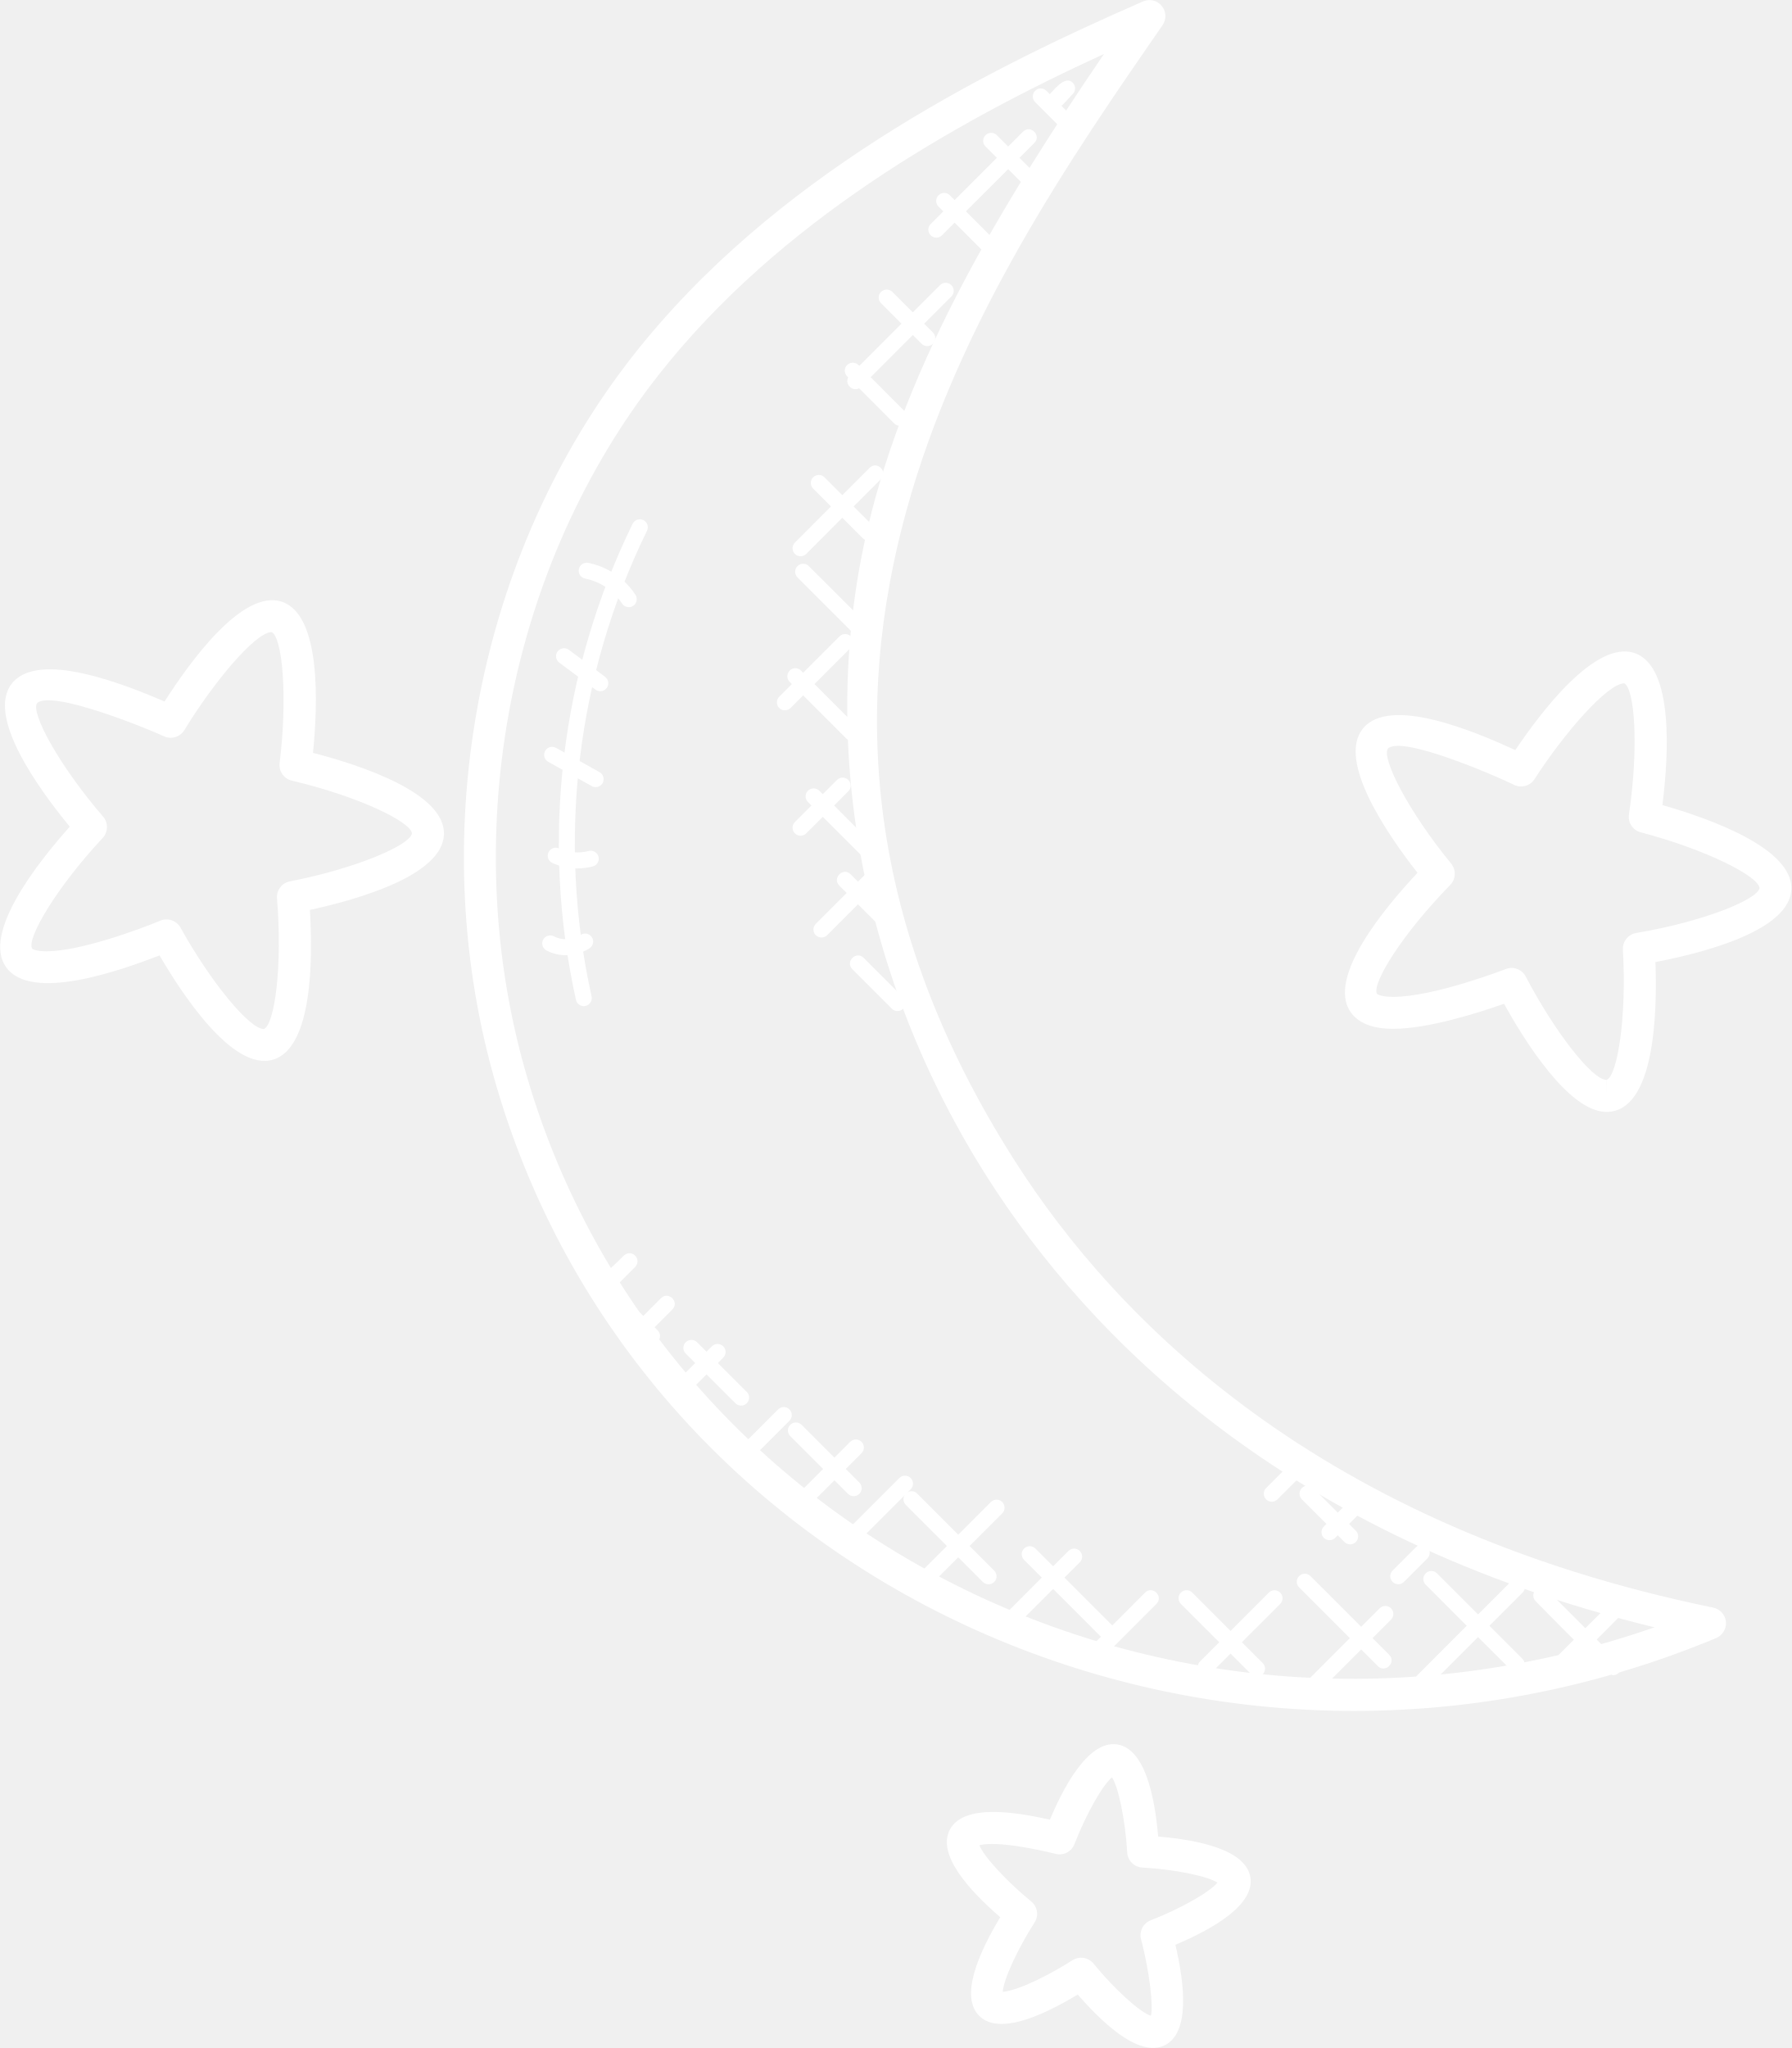
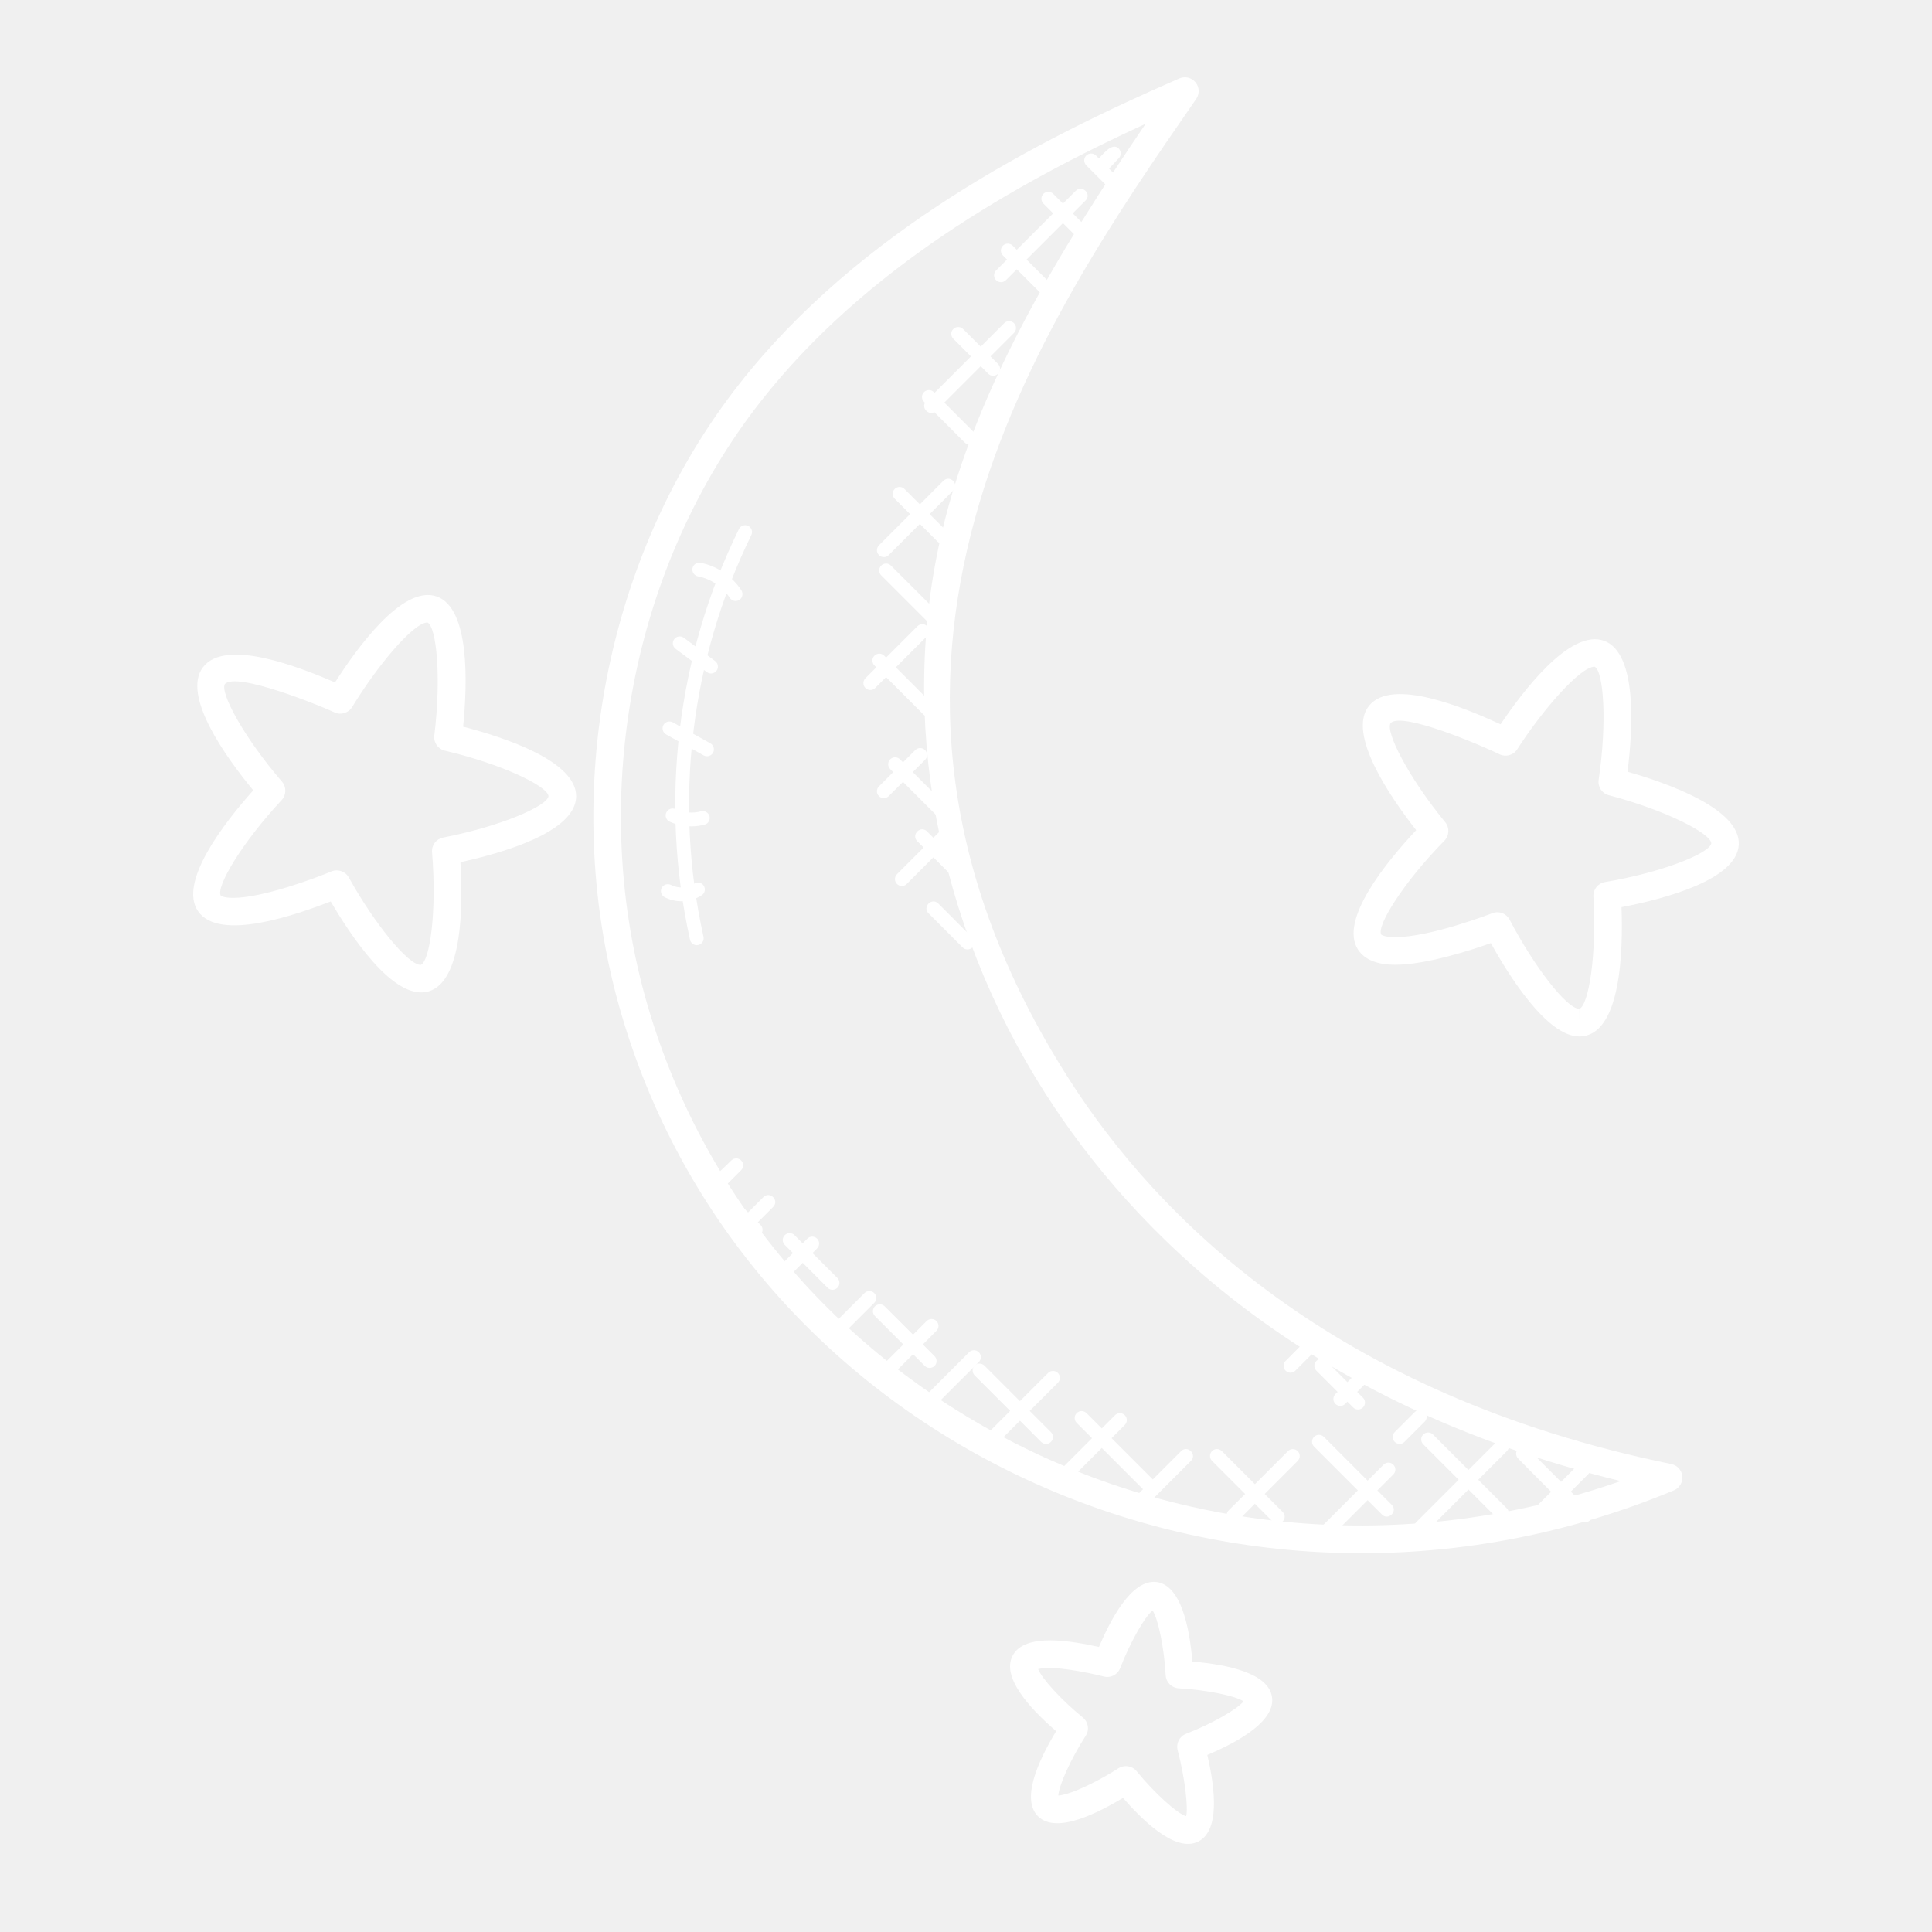
- <svg xmlns="http://www.w3.org/2000/svg" width="56" height="64" viewBox="0 0 56 64" fill="none">
-   <path d="M15.429 33.633C13.269 25.915 14.941 17.284 19.791 11.108C24.146 5.565 30.595 2.284 35.727 0.045C35.932 -0.044 36.172 0.012 36.313 0.186C36.456 0.358 36.465 0.605 36.338 0.788C30.669 8.976 22.169 21.311 31.725 36.285C34.9 41.26 41.264 47.72 53.55 50.238C53.765 50.282 53.926 50.461 53.947 50.68C53.968 50.899 53.843 51.105 53.641 51.19C37.729 57.803 19.847 49.422 15.429 33.633ZM34.508 1.685C29.803 3.849 24.353 6.92 20.578 11.726C15.92 17.656 14.316 25.947 16.391 33.364C20.413 47.735 36.354 56.185 51.716 50.854C40.149 48.046 34.016 41.735 30.881 36.823C26.906 30.595 25.54 23.17 27.132 16.452C28.372 11.221 31.368 6.303 34.508 1.685Z" fill="white" />
-   <path d="M50.213 34.747C49.032 34.747 47.64 32.503 47.012 31.367C46.26 31.634 44.659 32.151 43.549 32.151C42.895 32.151 42.442 31.968 42.203 31.607C41.495 30.536 43.24 28.413 44.307 27.275C43.345 26.047 41.795 23.777 42.596 22.774C43.431 21.722 46.122 22.871 47.364 23.44C48.116 22.327 49.868 19.953 51.119 20.418C52.321 20.869 52.157 23.612 51.962 25.159C53.462 25.587 56.05 26.514 55.992 27.796C55.935 29.078 53.275 29.771 51.744 30.064C51.8 31.589 51.743 34.747 50.213 34.747ZM47.69 30.517C48.59 32.238 49.768 33.747 50.214 33.747V34.247L50.218 33.747C50.554 33.614 50.85 31.808 50.727 29.678C50.712 29.424 50.891 29.198 51.143 29.156C53.247 28.801 54.942 28.109 54.997 27.751C54.975 27.391 53.348 26.551 51.283 26.01C51.037 25.945 50.878 25.705 50.916 25.453C51.229 23.342 51.094 21.516 50.77 21.354H50.769C50.245 21.354 48.874 22.931 47.966 24.347C47.828 24.562 47.55 24.637 47.322 24.525C46.78 24.256 43.791 22.958 43.379 23.398C43.185 23.702 44.007 25.338 45.359 26.988C45.521 27.185 45.507 27.473 45.33 27.655C43.836 29.179 42.872 30.735 43.039 31.057C43.039 31.057 43.136 31.152 43.55 31.152C44.824 31.152 47.043 30.292 47.066 30.283C47.309 30.188 47.574 30.296 47.69 30.517Z" fill="white" />
-   <path d="M4.987 29.858C3.725 30.341 0.956 31.324 0.185 30.216C-0.549 29.163 1.142 26.997 2.181 25.833C1.189 24.629 -0.416 22.398 0.359 21.375C1.172 20.302 3.872 21.378 5.143 21.922C5.865 20.795 7.559 18.374 8.821 18.808C10.034 19.228 9.939 21.975 9.783 23.527C11.293 23.918 13.902 24.779 13.877 26.063C13.853 27.346 11.211 28.104 9.686 28.435C9.781 29.992 9.767 32.74 8.54 33.113C7.261 33.496 5.665 31.014 4.987 29.858ZM5.643 28.99C6.579 30.677 7.794 32.157 8.244 32.156H8.25C8.583 32.015 8.834 30.201 8.658 28.075C8.637 27.821 8.81 27.592 9.06 27.543C11.155 27.135 12.831 26.401 12.876 26.043C12.846 25.683 11.198 24.883 9.122 24.395C8.873 24.336 8.709 24.101 8.74 23.847C9 21.728 8.819 19.907 8.492 19.753C7.975 19.753 6.642 21.366 5.764 22.815C5.63 23.033 5.352 23.116 5.125 23.009C4.572 22.751 1.573 21.536 1.154 21.98C0.968 22.289 1.831 23.904 3.223 25.52C3.389 25.713 3.383 26 3.209 26.187C1.754 27.749 0.828 29.328 1.003 29.645C1.004 29.645 1.092 29.728 1.454 29.728C2.5 29.728 4.375 29.038 5.01 28.771C5.243 28.674 5.517 28.764 5.643 28.99Z" fill="white" />
-   <path d="M33.688 62.331C32.852 62.827 31.29 63.672 30.608 62.996C30.002 62.391 30.577 61.054 31.265 59.913C30.257 59.043 29.295 57.95 29.684 57.187C30.123 56.324 31.866 56.655 32.816 56.864C33.188 55.983 33.976 54.373 34.921 54.513C35.766 54.646 36.087 56.066 36.201 57.392C37.527 57.504 38.947 57.823 39.083 58.667C39.217 59.512 37.967 60.256 36.74 60.774C37.044 62.071 37.178 63.52 36.417 63.909C35.564 64.344 34.318 63.052 33.688 62.331ZM34.18 61.363C34.829 62.16 35.649 62.9 35.973 62.992C36.054 62.735 35.936 61.615 35.666 60.604C35.601 60.357 35.731 60.101 35.969 60.009C36.899 59.649 37.827 59.119 38.054 58.832C37.749 58.629 36.702 58.415 35.706 58.361C35.451 58.347 35.247 58.144 35.233 57.889C35.177 56.893 34.96 55.846 34.758 55.542C34.471 55.769 33.944 56.699 33.584 57.629C33.492 57.866 33.238 57.999 32.989 57.932C32.433 57.793 31.169 57.524 30.612 57.663C30.744 58.008 31.463 58.793 32.233 59.42C32.43 59.581 32.476 59.865 32.337 60.079C31.802 60.909 31.365 61.872 31.343 62.246C31.886 62.193 32.913 61.65 33.519 61.259C33.731 61.123 34.016 61.163 34.18 61.363Z" fill="white" />
-   <path d="M24.788 46.845L26.575 45.057C26.673 44.959 26.831 44.959 26.929 45.057C27.027 45.155 27.027 45.313 26.929 45.411L25.142 47.199C24.908 47.433 24.556 47.078 24.788 46.845Z" fill="white" />
-   <path d="M26.421 47.877L28.11 46.188C28.208 46.09 28.366 46.09 28.464 46.188C28.562 46.286 28.562 46.444 28.464 46.542L26.774 48.231C26.54 48.464 26.189 48.109 26.421 47.877Z" fill="white" />
-   <path d="M28.657 49.253L30.973 46.938C31.072 46.839 31.23 46.841 31.327 46.938C31.425 47.036 31.425 47.194 31.327 47.292L29.012 49.607C28.777 49.839 28.423 49.486 28.657 49.253Z" fill="white" />
-   <path d="M31.322 50.542L33.397 48.467C33.495 48.369 33.653 48.369 33.751 48.467C33.849 48.565 33.849 48.723 33.751 48.821L31.676 50.896C31.441 51.13 31.089 50.775 31.322 50.542Z" fill="white" />
-   <path d="M33.987 51.573L35.792 49.769C36.025 49.536 36.38 49.888 36.146 50.123L34.341 51.927C34.107 52.16 33.753 51.807 33.987 51.573Z" fill="white" />
-   <path d="M37.512 52.271C37.414 52.173 37.414 52.015 37.512 51.917L39.661 49.769C39.759 49.671 39.917 49.671 40.015 49.769C40.113 49.867 40.113 50.025 40.015 50.123L37.866 52.271C37.769 52.368 37.61 52.369 37.512 52.271Z" fill="white" />
-   <path d="M40.693 52.691L43.125 50.259C43.223 50.161 43.381 50.161 43.479 50.259C43.577 50.357 43.577 50.515 43.479 50.613L41.047 53.045C40.813 53.278 40.459 52.924 40.693 52.691Z" fill="white" />
-   <path d="M44.304 52.347L47.24 49.411C47.338 49.313 47.496 49.313 47.594 49.411C47.692 49.509 47.692 49.667 47.594 49.765L44.658 52.701C44.423 52.935 44.072 52.58 44.304 52.347Z" fill="white" />
-   <path d="M48.688 51.746L50.194 50.241C50.293 50.143 50.451 50.144 50.548 50.241C50.646 50.339 50.646 50.497 50.548 50.595L49.042 52.1C48.807 52.334 48.455 51.978 48.688 51.746Z" fill="white" />
-   <path d="M43.706 49.507C43.642 49.507 43.578 49.483 43.529 49.434C43.431 49.336 43.431 49.178 43.529 49.08L44.261 48.348C44.36 48.249 44.518 48.251 44.615 48.348C44.713 48.446 44.713 48.604 44.615 48.702L43.883 49.434C43.834 49.483 43.77 49.507 43.706 49.507Z" fill="white" />
-   <path d="M41.557 48.131C41.493 48.131 41.429 48.107 41.38 48.058C41.282 47.96 41.282 47.802 41.38 47.704L42.154 46.931C42.253 46.833 42.411 46.834 42.508 46.931C42.606 47.029 42.606 47.187 42.508 47.284L41.734 48.058C41.685 48.107 41.62 48.131 41.557 48.131Z" fill="white" />
-   <path d="M39.576 46.855C39.478 46.757 39.478 46.599 39.576 46.501L40.393 45.683C40.491 45.586 40.649 45.584 40.747 45.683C40.845 45.781 40.845 45.939 40.747 46.037L39.93 46.855C39.83 46.954 39.672 46.951 39.576 46.855Z" fill="white" />
-   <path d="M23.069 45.297L24.322 44.044C24.42 43.946 24.578 43.946 24.676 44.044C24.774 44.142 24.774 44.3 24.676 44.398L23.423 45.651C23.189 45.884 22.835 45.531 23.069 45.297Z" fill="white" />
-   <path d="M21.005 43.32L22.252 42.072C22.35 41.974 22.508 41.974 22.606 42.072C22.704 42.17 22.704 42.328 22.606 42.426L21.359 43.674C21.124 43.908 20.773 43.553 21.005 43.32Z" fill="white" />
-   <path d="M19.801 41.782C19.703 41.684 19.703 41.526 19.801 41.428L20.661 40.568C20.894 40.335 21.249 40.687 21.015 40.922L20.155 41.782C20.058 41.879 19.9 41.881 19.801 41.782Z" fill="white" />
-   <path d="M20.203 41.927C18.215 39.938 18.23 40.507 19.499 39.238C19.597 39.14 19.755 39.14 19.853 39.238C19.951 39.336 19.951 39.494 19.853 39.592L19.214 40.231L20.557 41.574C20.655 41.672 20.655 41.83 20.557 41.928C20.46 42.024 20.302 42.025 20.203 41.927Z" fill="white" />
-   <path d="M23.165 43.925C23.101 43.925 23.037 43.901 22.988 43.852L21.434 42.299C21.336 42.201 21.336 42.043 21.434 41.945C21.532 41.847 21.69 41.847 21.788 41.945L23.342 43.498C23.44 43.596 23.44 43.754 23.342 43.852C23.293 43.9 23.23 43.925 23.165 43.925Z" fill="white" />
-   <path d="M26.506 46.682L24.701 44.878C24.603 44.78 24.603 44.622 24.701 44.525C24.799 44.427 24.957 44.427 25.055 44.525L26.86 46.329C26.958 46.427 26.958 46.585 26.86 46.683C26.763 46.779 26.604 46.78 26.506 46.682Z" fill="white" />
-   <path d="M30.722 49.436L28.313 47.027C28.215 46.929 28.215 46.771 28.313 46.673C28.411 46.575 28.569 46.575 28.667 46.673L31.076 49.082C31.174 49.18 31.174 49.338 31.076 49.436C30.978 49.533 30.82 49.534 30.722 49.436Z" fill="white" />
-   <path d="M34.549 51.286L32.009 48.746C31.911 48.648 31.911 48.49 32.009 48.392C32.107 48.294 32.265 48.294 32.363 48.392L34.903 50.932C35.001 51.03 35.001 51.188 34.903 51.286C34.806 51.383 34.647 51.384 34.549 51.286Z" fill="white" />
-   <path d="M39.113 52.324L36.911 50.121C36.813 50.023 36.813 49.865 36.911 49.767C37.009 49.669 37.167 49.669 37.265 49.767L39.467 51.97C39.701 52.205 39.345 52.557 39.113 52.324Z" fill="white" />
-   <path d="M43.067 52.066L40.607 49.606C40.509 49.508 40.509 49.35 40.607 49.252C40.705 49.154 40.863 49.154 40.961 49.252L43.421 51.712C43.655 51.946 43.299 52.298 43.067 52.066Z" fill="white" />
-   <path d="M42.202 48.261C42.138 48.261 42.074 48.237 42.025 48.188L40.692 46.855C40.594 46.757 40.594 46.599 40.692 46.501C40.791 46.402 40.949 46.404 41.046 46.501L42.379 47.834C42.477 47.932 42.477 48.09 42.379 48.188C42.33 48.237 42.266 48.261 42.202 48.261Z" fill="white" />
-   <path d="M47.232 52.191L44.562 49.521C44.464 49.423 44.464 49.265 44.562 49.167C44.66 49.069 44.818 49.069 44.916 49.167L47.586 51.837C47.684 51.935 47.684 52.093 47.586 52.191C47.488 52.288 47.33 52.289 47.232 52.191Z" fill="white" />
-   <path d="M50.419 52.351C50.25 52.351 48.12 50.156 48 50.036C47.902 49.938 47.902 49.78 48 49.682C48.098 49.584 48.256 49.584 48.354 49.682L50.596 51.924C50.694 52.022 50.694 52.18 50.596 52.278C50.547 52.326 50.484 52.351 50.419 52.351Z" fill="white" />
-   <path d="M33.129 3.965L32.355 3.191C32.257 3.093 32.257 2.935 32.355 2.838C32.453 2.74 32.611 2.74 32.709 2.838L33.483 3.612C33.717 3.846 33.362 4.197 33.129 3.965Z" fill="white" />
-   <path d="M32.07 5.844L30.804 4.578C30.706 4.48 30.706 4.322 30.804 4.225C30.903 4.126 31.061 4.128 31.158 4.225L32.424 5.491C32.522 5.589 32.522 5.747 32.424 5.845C32.327 5.94 32.169 5.943 32.07 5.844Z" fill="white" />
-   <path d="M30.859 7.979L29.336 6.456C29.238 6.358 29.238 6.2 29.336 6.102C29.434 6.004 29.592 6.004 29.689 6.102L31.212 7.625C31.31 7.723 31.31 7.881 31.212 7.979C31.115 8.076 30.957 8.077 30.859 7.979Z" fill="white" />
-   <path d="M28.983 10.815C28.919 10.815 28.855 10.791 28.806 10.742L27.539 9.475C27.441 9.377 27.441 9.219 27.539 9.122C27.638 9.024 27.796 9.025 27.893 9.122L29.16 10.389C29.258 10.487 29.258 10.645 29.16 10.743C29.111 10.791 29.046 10.815 28.983 10.815Z" fill="white" />
-   <path d="M27.95 13.232L26.479 11.76C26.381 11.662 26.381 11.504 26.479 11.407C26.578 11.309 26.736 11.31 26.833 11.407L28.304 12.879C28.537 13.112 28.182 13.464 27.95 13.232Z" fill="white" />
-   <path d="M26.971 16.823L25.417 15.269C25.319 15.171 25.319 15.013 25.417 14.916C25.515 14.818 25.673 14.818 25.771 14.916L27.325 16.47C27.423 16.568 27.423 16.726 27.325 16.823C27.228 16.92 27.069 16.922 26.971 16.823Z" fill="white" />
-   <path d="M26.614 19.73L24.928 18.044C24.83 17.946 24.83 17.788 24.928 17.69C25.026 17.592 25.184 17.592 25.281 17.69L26.967 19.375C27.065 19.473 27.065 19.631 26.967 19.729C26.87 19.827 26.712 19.828 26.614 19.73Z" fill="white" />
-   <path d="M26.46 23.087L24.683 21.309C24.585 21.211 24.585 21.053 24.683 20.955C24.782 20.857 24.94 20.858 25.036 20.955L26.813 22.733C26.911 22.831 26.911 22.989 26.813 23.087C26.717 23.183 26.559 23.185 26.46 23.087Z" fill="white" />
-   <path d="M27.021 26.83L25.254 25.063C25.156 24.965 25.156 24.807 25.254 24.71C25.352 24.612 25.51 24.612 25.608 24.71L27.375 26.477C27.473 26.575 27.473 26.733 27.375 26.83C27.277 26.927 27.119 26.928 27.021 26.83Z" fill="white" />
-   <path d="M27.884 29.325L26.234 27.675C26.002 27.442 26.353 27.087 26.588 27.321L28.238 28.971C28.336 29.069 28.336 29.227 28.238 29.325C28.141 29.422 27.982 29.424 27.884 29.325Z" fill="white" />
-   <path d="M27.876 31.522L26.642 30.287C26.41 30.055 26.761 29.699 26.996 29.934L28.23 31.169C28.328 31.267 28.328 31.425 28.23 31.523C28.133 31.618 27.975 31.621 27.876 31.522Z" fill="white" />
-   <path d="M25.499 29.225C25.401 29.127 25.401 28.969 25.499 28.871L27.068 27.301C27.3 27.069 27.656 27.42 27.422 27.655L25.853 29.225C25.756 29.322 25.598 29.323 25.499 29.225Z" fill="white" />
-   <path d="M24.846 26.043C24.748 25.945 24.748 25.787 24.846 25.69L26.162 24.374C26.261 24.275 26.419 24.277 26.516 24.374C26.614 24.472 26.614 24.63 26.516 24.728L25.2 26.043C25.103 26.139 24.945 26.141 24.846 26.043Z" fill="white" />
-   <path d="M24.357 22.125C24.259 22.027 24.259 21.869 24.357 21.771L26.241 19.887C26.339 19.789 26.497 19.789 26.594 19.887C26.692 19.985 26.692 20.143 26.594 20.241L24.71 22.125C24.613 22.222 24.455 22.223 24.357 22.125Z" fill="white" />
-   <path d="M24.846 17.31C24.748 17.212 24.748 17.054 24.846 16.956L27.181 14.621C27.413 14.388 27.769 14.74 27.535 14.974L25.2 17.31C25.103 17.407 24.944 17.408 24.846 17.31Z" fill="white" />
-   <path d="M26.56 11.733L29.383 8.91C29.481 8.812 29.639 8.812 29.737 8.91C29.835 9.008 29.835 9.166 29.737 9.264L26.914 12.087C26.679 12.321 26.327 11.965 26.56 11.733Z" fill="white" />
-   <path d="M29.09 7.353C28.992 7.255 28.992 7.097 29.09 7L31.976 4.115C32.208 3.883 32.564 4.234 32.33 4.468L29.444 7.353C29.347 7.45 29.188 7.451 29.09 7.353Z" fill="white" />
-   <path d="M32.681 3.435C32.583 3.337 32.583 3.179 32.681 3.081C32.944 2.818 33.282 2.336 33.531 2.585C33.629 2.683 33.629 2.841 33.531 2.939C33.268 3.202 32.93 3.684 32.681 3.435Z" fill="white" />
-   <path d="M18.247 31.442C18.132 31.442 18.029 31.363 18.003 31.246C16.893 26.248 17.522 20.964 19.774 16.368C19.836 16.243 19.985 16.195 20.109 16.253C20.233 16.314 20.284 16.463 20.223 16.587C18.021 21.083 17.406 26.25 18.491 31.137C18.521 31.272 18.436 31.405 18.302 31.435C18.284 31.44 18.265 31.442 18.247 31.442Z" fill="white" />
-   <path d="M19.652 18.974C19.57 18.974 19.49 18.934 19.442 18.859C19.186 18.461 18.756 18.17 18.291 18.081C18.155 18.055 18.066 17.924 18.093 17.788C18.118 17.652 18.251 17.563 18.385 17.59C18.982 17.705 19.534 18.078 19.863 18.589C19.938 18.705 19.904 18.86 19.788 18.935C19.745 18.961 19.699 18.974 19.652 18.974Z" fill="white" />
-   <path d="M18.763 21.6C18.711 21.6 18.659 21.584 18.614 21.551L17.481 20.707C17.371 20.624 17.347 20.468 17.43 20.357C17.512 20.247 17.669 20.225 17.78 20.306L18.913 21.15C19.023 21.233 19.047 21.389 18.964 21.5C18.914 21.566 18.839 21.6 18.763 21.6Z" fill="white" />
-   <path d="M18.618 24.598C18.577 24.598 18.535 24.588 18.496 24.566L17.136 23.807C17.016 23.74 16.973 23.587 17.039 23.467C17.106 23.347 17.257 23.303 17.38 23.371L18.74 24.13C18.86 24.197 18.903 24.35 18.837 24.47C18.79 24.551 18.705 24.598 18.618 24.598Z" fill="white" />
-   <path d="M18.048 27.138C17.781 27.138 17.513 27.081 17.266 26.968C17.141 26.911 17.085 26.763 17.143 26.637C17.201 26.511 17.349 26.455 17.475 26.514C17.761 26.646 18.098 26.674 18.401 26.593C18.533 26.557 18.671 26.637 18.707 26.77C18.743 26.904 18.663 27.041 18.53 27.076C18.371 27.117 18.21 27.138 18.048 27.138Z" fill="white" />
-   <path d="M17.693 29.851C17.482 29.851 17.271 29.802 17.082 29.702C16.96 29.638 16.913 29.487 16.977 29.365C17.041 29.244 17.193 29.197 17.315 29.26C17.573 29.396 17.91 29.377 18.15 29.216C18.264 29.138 18.42 29.17 18.498 29.284C18.574 29.399 18.544 29.554 18.43 29.631C18.209 29.776 17.952 29.851 17.693 29.851Z" fill="white" />
+ <svg xmlns="http://www.w3.org/2000/svg" width="100" height="100" viewBox="0 0 100 100" fill="none">
+   <path d="M32.038 52.054C28.952 41.025 31.341 28.692 38.271 19.868C44.494 11.947 53.709 7.259 61.042 4.06C61.335 3.933 61.678 4.013 61.879 4.261C62.084 4.507 62.096 4.86 61.915 5.121C53.815 16.821 41.669 34.447 55.324 55.843C59.86 62.952 68.954 72.183 86.509 75.78C86.816 75.843 87.046 76.099 87.076 76.412C87.106 76.725 86.928 77.019 86.639 77.141C63.903 86.59 38.351 74.615 32.038 52.054ZM59.3 6.403C52.577 9.495 44.79 13.883 39.396 20.751C32.74 29.224 30.448 41.071 33.413 51.669C39.16 72.204 61.938 84.278 83.889 76.661C67.361 72.648 58.597 63.63 54.117 56.612C48.438 47.713 46.486 37.103 48.761 27.504C50.532 20.029 54.813 13.002 59.3 6.403Z" fill="white" />
+   <path d="M81.741 53.645C80.053 53.645 78.064 50.439 77.167 48.816C76.093 49.197 73.805 49.936 72.219 49.936C71.284 49.936 70.637 49.675 70.296 49.159C69.284 47.628 71.777 44.595 73.302 42.969C71.927 41.214 69.713 37.97 70.857 36.537C72.05 35.034 75.895 36.676 77.67 37.489C78.745 35.898 81.248 32.506 83.036 33.171C84.753 33.815 84.519 37.735 84.24 39.945C86.383 40.557 90.082 41.881 89.999 43.713C89.917 45.545 86.116 46.535 83.929 46.954C84.009 49.133 83.927 53.645 81.741 53.645ZM78.136 47.601C79.422 50.06 81.105 52.217 81.742 52.217V52.931L81.748 52.217C82.228 52.026 82.651 49.446 82.475 46.402C82.454 46.039 82.71 45.717 83.07 45.656C86.076 45.149 88.498 44.16 88.577 43.649C88.545 43.134 86.221 41.934 83.27 41.161C82.918 41.068 82.691 40.725 82.746 40.365C83.193 37.349 83 34.74 82.537 34.508H82.535C81.787 34.508 79.828 36.762 78.53 38.785C78.333 39.092 77.936 39.199 77.61 39.039C76.836 38.655 72.565 36.8 71.976 37.429C71.699 37.863 72.873 40.201 74.805 42.559C75.037 42.84 75.017 43.252 74.764 43.512C72.629 45.689 71.251 47.913 71.49 48.373C71.49 48.373 71.629 48.508 72.22 48.508C74.041 48.508 77.211 47.28 77.244 47.267C77.591 47.131 77.97 47.285 78.136 47.601Z" fill="white" />
+   <path d="M17.118 46.66C15.314 47.35 11.358 48.754 10.256 47.171C9.207 45.666 11.623 42.572 13.108 40.908C11.691 39.188 9.397 36 10.505 34.538C11.666 33.005 15.524 34.543 17.341 35.32C18.372 33.709 20.793 30.25 22.596 30.87C24.329 31.47 24.194 35.396 23.971 37.613C26.128 38.172 29.856 39.402 29.821 41.237C29.786 43.07 26.011 44.153 23.832 44.626C23.968 46.851 23.948 50.778 22.195 51.311C20.367 51.858 18.086 48.311 17.118 46.66ZM18.055 45.419C19.392 47.83 21.129 49.945 21.772 49.943H21.78C22.256 49.742 22.615 47.15 22.363 44.112C22.333 43.749 22.58 43.422 22.938 43.352C25.931 42.769 28.326 41.72 28.39 41.208C28.347 40.694 25.993 39.551 23.026 38.854C22.67 38.769 22.436 38.434 22.48 38.071C22.852 35.043 22.593 32.441 22.126 32.221C21.387 32.221 19.483 34.525 18.228 36.596C18.036 36.907 17.639 37.026 17.315 36.873C16.525 36.504 12.239 34.768 11.641 35.403C11.375 35.844 12.608 38.152 14.597 40.461C14.834 40.737 14.826 41.147 14.577 41.414C12.498 43.646 11.175 45.902 11.425 46.355C11.426 46.355 11.552 46.474 12.069 46.474C13.564 46.474 16.243 45.488 17.151 45.106C17.483 44.968 17.875 45.096 18.055 45.419Z" fill="white" />
+   <path d="M58.128 93.06C56.934 93.769 54.702 94.976 53.727 94.01C52.861 93.146 53.683 91.235 54.666 89.605C53.226 88.362 51.851 86.8 52.407 85.71C53.034 84.477 55.525 84.95 56.882 85.248C57.414 83.989 58.54 81.689 59.89 81.889C61.098 82.079 61.556 84.108 61.719 86.003C63.614 86.163 65.643 86.619 65.837 87.825C66.029 89.032 64.243 90.095 62.489 90.835C62.924 92.689 63.115 94.759 62.028 95.315C60.809 95.936 59.029 94.09 58.128 93.06ZM58.831 91.677C59.759 92.816 60.93 93.873 61.393 94.005C61.509 93.637 61.34 92.037 60.955 90.592C60.862 90.239 61.048 89.874 61.388 89.742C62.717 89.228 64.043 88.471 64.367 88.06C63.931 87.77 62.435 87.465 61.012 87.387C60.648 87.367 60.356 87.077 60.336 86.713C60.256 85.29 59.946 83.794 59.657 83.359C59.247 83.684 58.494 85.013 57.98 86.341C57.848 86.68 57.485 86.87 57.13 86.774C56.335 86.576 54.529 86.191 53.733 86.39C53.922 86.883 54.949 88.005 56.049 88.9C56.331 89.131 56.397 89.536 56.198 89.842C55.433 91.028 54.809 92.404 54.778 92.939C55.553 92.863 57.021 92.087 57.887 91.528C58.19 91.334 58.597 91.391 58.831 91.677Z" fill="white" />
+   <path d="M45.411 70.932L47.965 68.377C48.105 68.237 48.331 68.237 48.471 68.377C48.611 68.517 48.611 68.743 48.471 68.883L45.917 71.438C45.583 71.772 45.08 71.265 45.411 70.932Z" fill="white" />
+   <path d="M47.745 72.407L50.158 69.993C50.298 69.853 50.524 69.853 50.664 69.993C50.804 70.133 50.804 70.359 50.664 70.499L48.249 72.913C47.915 73.246 47.413 72.738 47.745 72.407Z" fill="white" />
+   <path d="M50.94 74.373L54.249 71.065C54.391 70.924 54.616 70.927 54.755 71.065C54.895 71.205 54.895 71.431 54.755 71.571L51.447 74.879C51.111 75.21 50.605 74.706 50.94 74.373Z" fill="white" />
+   <path d="M54.748 76.215L57.713 73.25C57.853 73.11 58.078 73.11 58.218 73.25C58.358 73.39 58.358 73.616 58.218 73.756L55.254 76.721C54.918 77.055 54.415 76.548 54.748 76.215Z" fill="white" />
+   <path d="M58.556 77.688L61.135 75.11C61.468 74.777 61.975 75.28 61.641 75.616L59.062 78.194C58.727 78.527 58.221 78.022 58.556 77.688Z" fill="white" />
+   <path d="M63.592 78.686C63.452 78.546 63.452 78.32 63.592 78.18L66.663 75.11C66.803 74.97 67.029 74.97 67.169 75.11C67.309 75.25 67.309 75.476 67.169 75.616L64.098 78.686C63.96 78.824 63.732 78.826 63.592 78.686Z" fill="white" />
+   <path d="M68.138 79.286L71.613 75.811C71.753 75.67 71.979 75.67 72.119 75.811C72.259 75.951 72.259 76.176 72.119 76.316L68.644 79.791C68.309 80.124 67.803 79.618 68.138 79.286Z" fill="white" />
+   <path d="M73.298 78.794L77.493 74.599C77.633 74.459 77.859 74.459 77.999 74.599C78.139 74.739 78.139 74.964 77.999 75.104L73.803 79.3C73.468 79.634 72.966 79.127 73.298 78.794Z" fill="white" />
+   <path d="M79.562 77.935L81.714 75.784C81.855 75.644 82.081 75.646 82.22 75.784C82.36 75.925 82.36 76.15 82.22 76.29L80.068 78.441C79.732 78.775 79.229 78.266 79.562 77.935Z" fill="white" />
+   <path d="M72.443 74.736C72.352 74.736 72.26 74.702 72.19 74.632C72.05 74.492 72.05 74.266 72.19 74.126L73.236 73.08C73.378 72.938 73.603 72.941 73.742 73.08C73.882 73.22 73.882 73.446 73.742 73.586L72.696 74.632C72.626 74.702 72.535 74.736 72.443 74.736Z" fill="white" />
+   <path d="M69.373 72.77C69.281 72.77 69.19 72.736 69.12 72.665C68.98 72.525 68.98 72.3 69.12 72.16L70.226 71.055C70.367 70.915 70.593 70.917 70.731 71.055C70.871 71.195 70.871 71.421 70.731 71.56L69.626 72.665C69.555 72.736 69.463 72.77 69.373 72.77Z" fill="white" />
+   <path d="M66.542 70.946C66.402 70.806 66.402 70.581 66.542 70.441L67.709 69.272C67.85 69.133 68.075 69.13 68.215 69.272C68.355 69.412 68.355 69.638 68.215 69.778L67.048 70.946C66.905 71.088 66.679 71.084 66.542 70.946Z" fill="white" />
+   <path d="M42.955 68.72L44.745 66.93C44.885 66.79 45.111 66.79 45.251 66.93C45.391 67.07 45.391 67.296 45.251 67.436L43.461 69.226C43.126 69.559 42.62 69.055 42.955 68.72Z" fill="white" />
+   <path d="M40.006 65.895L41.788 64.112C41.928 63.972 42.153 63.972 42.293 64.112C42.433 64.252 42.433 64.478 42.293 64.618L40.511 66.401C40.176 66.736 39.674 66.228 40.006 65.895Z" fill="white" />
+   <path d="M38.285 63.698C38.145 63.558 38.145 63.332 38.285 63.192L39.514 61.963C39.847 61.63 40.354 62.133 40.02 62.469L38.791 63.698C38.652 63.836 38.427 63.839 38.285 63.698Z" fill="white" />
+   <path d="M38.86 63.905C36.019 61.063 36.041 61.876 37.854 60.063C37.994 59.923 38.22 59.923 38.36 60.063C38.5 60.203 38.5 60.428 38.36 60.569L37.447 61.482L39.366 63.401C39.506 63.541 39.506 63.766 39.366 63.906C39.227 64.044 39.001 64.045 38.86 63.905Z" fill="white" />
+   <path d="M43.092 66.76C43.001 66.76 42.909 66.726 42.839 66.656L40.619 64.436C40.479 64.296 40.479 64.071 40.619 63.931C40.759 63.791 40.984 63.791 41.124 63.931L43.345 66.15C43.485 66.29 43.485 66.516 43.345 66.656C43.275 66.724 43.185 66.76 43.092 66.76Z" fill="white" />
+   <path d="M47.866 70.699L45.287 68.121C45.147 67.981 45.147 67.756 45.287 67.617C45.427 67.477 45.653 67.477 45.793 67.617L48.372 70.195C48.512 70.335 48.512 70.561 48.372 70.701C48.233 70.838 48.006 70.839 47.866 70.699Z" fill="white" />
+   <path d="M53.89 74.634L50.448 71.192C50.308 71.052 50.308 70.826 50.448 70.686C50.588 70.546 50.814 70.546 50.954 70.686L54.396 74.128C54.536 74.268 54.536 74.494 54.396 74.634C54.256 74.773 54.03 74.774 53.89 74.634Z" fill="white" />
+   <path d="M59.359 77.278L55.729 73.648C55.589 73.508 55.589 73.282 55.729 73.142C55.869 73.002 56.095 73.002 56.235 73.142L59.864 76.772C60.005 76.912 60.005 77.138 59.864 77.278C59.726 77.416 59.499 77.418 59.359 77.278Z" fill="white" />
+   <path d="M65.88 78.761L62.734 75.613C62.594 75.473 62.594 75.247 62.734 75.107C62.874 74.967 63.1 74.967 63.24 75.107L66.386 78.255C66.721 78.591 66.212 79.094 65.88 78.761Z" fill="white" />
+   <path d="M71.53 78.392L68.015 74.877C67.875 74.737 67.875 74.511 68.015 74.371C68.155 74.231 68.381 74.231 68.521 74.371L72.036 77.887C72.37 78.221 71.862 78.724 71.53 78.392Z" fill="white" />
+   <path d="M70.294 72.956C70.203 72.956 70.111 72.921 70.041 72.851L68.136 70.946C67.996 70.806 67.996 70.581 68.136 70.441C68.278 70.299 68.504 70.302 68.642 70.441L70.547 72.345C70.687 72.485 70.687 72.711 70.547 72.851C70.477 72.921 70.386 72.956 70.294 72.956Z" fill="white" />
+   <path d="M77.481 78.571L73.666 74.756C73.526 74.616 73.526 74.39 73.666 74.25C73.806 74.11 74.032 74.11 74.172 74.25L77.987 78.065C78.127 78.205 78.127 78.431 77.987 78.571C77.847 78.71 77.621 78.711 77.481 78.571Z" fill="white" />
+   <path d="M82.035 78.8C81.794 78.8 78.75 75.663 78.579 75.492C78.439 75.352 78.439 75.126 78.579 74.986C78.719 74.846 78.945 74.846 79.085 74.986L82.288 78.189C82.428 78.329 82.428 78.555 82.288 78.695C82.218 78.764 82.128 78.8 82.035 78.8Z" fill="white" />
+   <path d="M57.33 9.661L56.224 8.555C56.084 8.415 56.084 8.189 56.224 8.051C56.364 7.911 56.59 7.911 56.73 8.051L57.836 9.157C58.17 9.491 57.663 9.992 57.33 9.661Z" fill="white" />
+   <path d="M55.816 12.346L54.007 10.537C53.867 10.397 53.867 10.171 54.007 10.032C54.149 9.891 54.375 9.894 54.513 10.032L56.322 11.841C56.462 11.981 56.462 12.207 56.322 12.347C56.184 12.483 55.958 12.487 55.816 12.346Z" fill="white" />
+   <path d="M54.086 15.397L51.91 13.22C51.77 13.08 51.77 12.855 51.91 12.715C52.05 12.575 52.276 12.575 52.414 12.715L54.59 14.891C54.73 15.031 54.73 15.257 54.59 15.397C54.452 15.535 54.226 15.537 54.086 15.397Z" fill="white" />
+   <path d="M51.405 19.449C51.314 19.449 51.222 19.415 51.153 19.345L49.342 17.534C49.202 17.394 49.202 17.168 49.342 17.03C49.483 16.89 49.709 16.891 49.848 17.03L51.658 18.84C51.798 18.98 51.798 19.206 51.658 19.346C51.588 19.415 51.495 19.449 51.405 19.449Z" fill="white" />
+   <path d="M49.929 22.902L47.827 20.799C47.687 20.659 47.687 20.433 47.827 20.295C47.969 20.155 48.195 20.156 48.333 20.295L50.435 22.398C50.768 22.731 50.261 23.234 49.929 22.902Z" fill="white" />
+   <path d="M48.53 28.034L46.31 25.813C46.17 25.673 46.17 25.448 46.31 25.309C46.45 25.169 46.676 25.169 46.816 25.309L49.036 27.529C49.176 27.669 49.176 27.895 49.036 28.034C48.898 28.172 48.67 28.175 48.53 28.034Z" fill="white" />
+   <path d="M48.02 32.188L45.611 29.779C45.471 29.638 45.471 29.413 45.611 29.273C45.751 29.133 45.977 29.133 46.115 29.273L48.525 31.68C48.665 31.82 48.665 32.046 48.525 32.186C48.386 32.326 48.16 32.328 48.02 32.188Z" fill="white" />
+   <path d="M47.8 36.984L45.261 34.444C45.121 34.304 45.121 34.078 45.261 33.938C45.403 33.798 45.629 33.799 45.766 33.938L48.305 36.479C48.445 36.619 48.445 36.844 48.305 36.984C48.168 37.122 47.942 37.124 47.8 36.984Z" fill="white" />
+   <path d="M48.602 42.333L46.077 39.808C45.937 39.668 45.937 39.442 46.077 39.303C46.217 39.163 46.443 39.163 46.583 39.303L49.108 41.828C49.248 41.968 49.248 42.194 49.108 42.333C48.968 42.471 48.742 42.473 48.602 42.333Z" fill="white" />
+   <path d="M49.835 45.898L47.477 43.54C47.146 43.207 47.647 42.7 47.983 43.034L50.341 45.392C50.481 45.532 50.481 45.758 50.341 45.898C50.202 46.037 49.975 46.039 49.835 45.898Z" fill="white" />
+   <path d="M49.824 49.037L48.06 47.273C47.729 46.941 48.23 46.432 48.566 46.768L50.329 48.533C50.469 48.673 50.469 48.899 50.329 49.039C50.191 49.174 49.965 49.179 49.824 49.037Z" fill="white" />
+   <path d="M46.427 45.755C46.287 45.615 46.287 45.389 46.427 45.249L48.669 43.006C49.001 42.674 49.509 43.176 49.175 43.511L46.933 45.755C46.794 45.894 46.569 45.895 46.427 45.755Z" fill="white" />
+   <path d="M45.494 41.208C45.354 41.068 45.354 40.843 45.494 40.704L47.374 38.824C47.516 38.682 47.742 38.685 47.88 38.824C48.02 38.964 48.02 39.189 47.88 39.329L46 41.208C45.861 41.346 45.635 41.348 45.494 41.208Z" fill="white" />
+   <path d="M44.795 35.61C44.655 35.47 44.655 35.244 44.795 35.104L47.487 32.412C47.627 32.272 47.853 32.272 47.992 32.412C48.132 32.552 48.132 32.778 47.992 32.918L45.3 35.61C45.161 35.748 44.935 35.75 44.795 35.61Z" fill="white" />
+   <path d="M45.494 28.73C45.354 28.59 45.354 28.364 45.494 28.224L48.83 24.887C49.162 24.554 49.671 25.057 49.336 25.392L46 28.73C45.861 28.868 45.634 28.87 45.494 28.73Z" fill="white" />
+   <path d="M47.943 20.761L51.977 16.727C52.117 16.587 52.343 16.587 52.483 16.727C52.623 16.867 52.623 17.093 52.483 17.233L48.449 21.266C48.113 21.601 47.61 21.092 47.943 20.761Z" fill="white" />
+   <path d="M51.558 14.502C51.418 14.362 51.418 14.136 51.558 13.998L55.682 9.875C56.014 9.544 56.522 10.045 56.188 10.38L52.064 14.502C51.926 14.641 51.698 14.642 51.558 14.502Z" fill="white" />
+   <path d="M56.69 8.904C56.55 8.764 56.55 8.538 56.69 8.398C57.066 8.022 57.548 7.333 57.904 7.689C58.044 7.829 58.044 8.055 57.904 8.195C57.529 8.571 57.045 9.259 56.69 8.904Z" fill="white" />
+   <path d="M36.065 48.923C35.901 48.923 35.753 48.81 35.716 48.643C34.13 41.501 35.029 33.951 38.247 27.384C38.335 27.205 38.548 27.136 38.725 27.219C38.903 27.306 38.975 27.519 38.888 27.697C35.742 34.121 34.863 41.504 36.413 48.487C36.456 48.68 36.335 48.87 36.143 48.913C36.118 48.92 36.091 48.923 36.065 48.923Z" fill="white" />
+   <path d="M38.072 31.107C37.955 31.107 37.841 31.05 37.772 30.943C37.406 30.374 36.792 29.959 36.127 29.831C35.933 29.794 35.806 29.607 35.844 29.413C35.88 29.218 36.07 29.091 36.262 29.13C37.115 29.294 37.904 29.827 38.374 30.557C38.481 30.723 38.432 30.945 38.267 31.052C38.205 31.089 38.139 31.107 38.072 31.107Z" fill="white" />
+   <path d="M36.802 34.86C36.728 34.86 36.653 34.837 36.589 34.79L34.97 33.584C34.813 33.465 34.779 33.242 34.897 33.084C35.014 32.926 35.239 32.895 35.397 33.011L37.016 34.217C37.173 34.335 37.208 34.558 37.089 34.717C37.018 34.811 36.911 34.86 36.802 34.86Z" fill="white" />
+   <path d="M36.595 39.143C36.536 39.143 36.476 39.129 36.42 39.098L34.477 38.013C34.306 37.917 34.244 37.699 34.339 37.527C34.434 37.356 34.65 37.293 34.826 37.39L36.769 38.475C36.941 38.57 37.002 38.789 36.908 38.961C36.841 39.076 36.719 39.143 36.595 39.143Z" fill="white" />
+   <path d="M35.781 42.773C35.399 42.773 35.016 42.691 34.663 42.53C34.484 42.449 34.404 42.237 34.487 42.057C34.57 41.877 34.782 41.797 34.962 41.881C35.37 42.07 35.852 42.11 36.285 41.994C36.474 41.943 36.671 42.057 36.722 42.247C36.774 42.438 36.659 42.634 36.469 42.684C36.242 42.743 36.012 42.773 35.781 42.773Z" fill="white" />
+   <path d="M35.273 46.649C34.972 46.649 34.67 46.579 34.4 46.437C34.226 46.345 34.159 46.129 34.25 45.955C34.342 45.782 34.559 45.715 34.733 45.805C35.102 45.999 35.583 45.972 35.926 45.742C36.089 45.631 36.312 45.676 36.423 45.839C36.532 46.004 36.489 46.225 36.326 46.335C36.011 46.542 35.643 46.649 35.273 46.649Z" fill="white" />
</svg>
